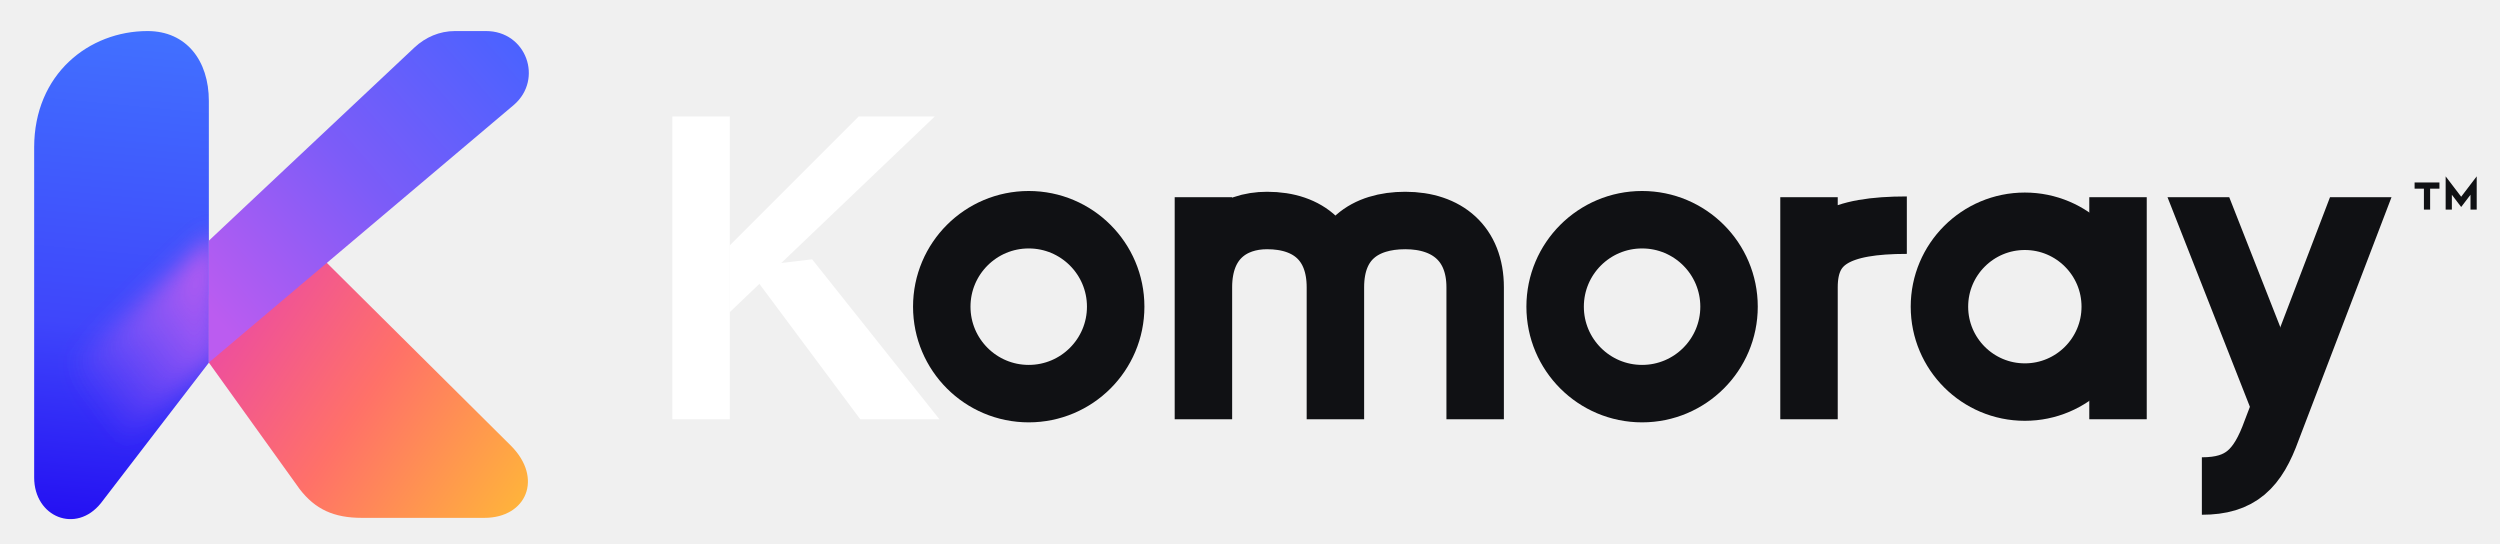
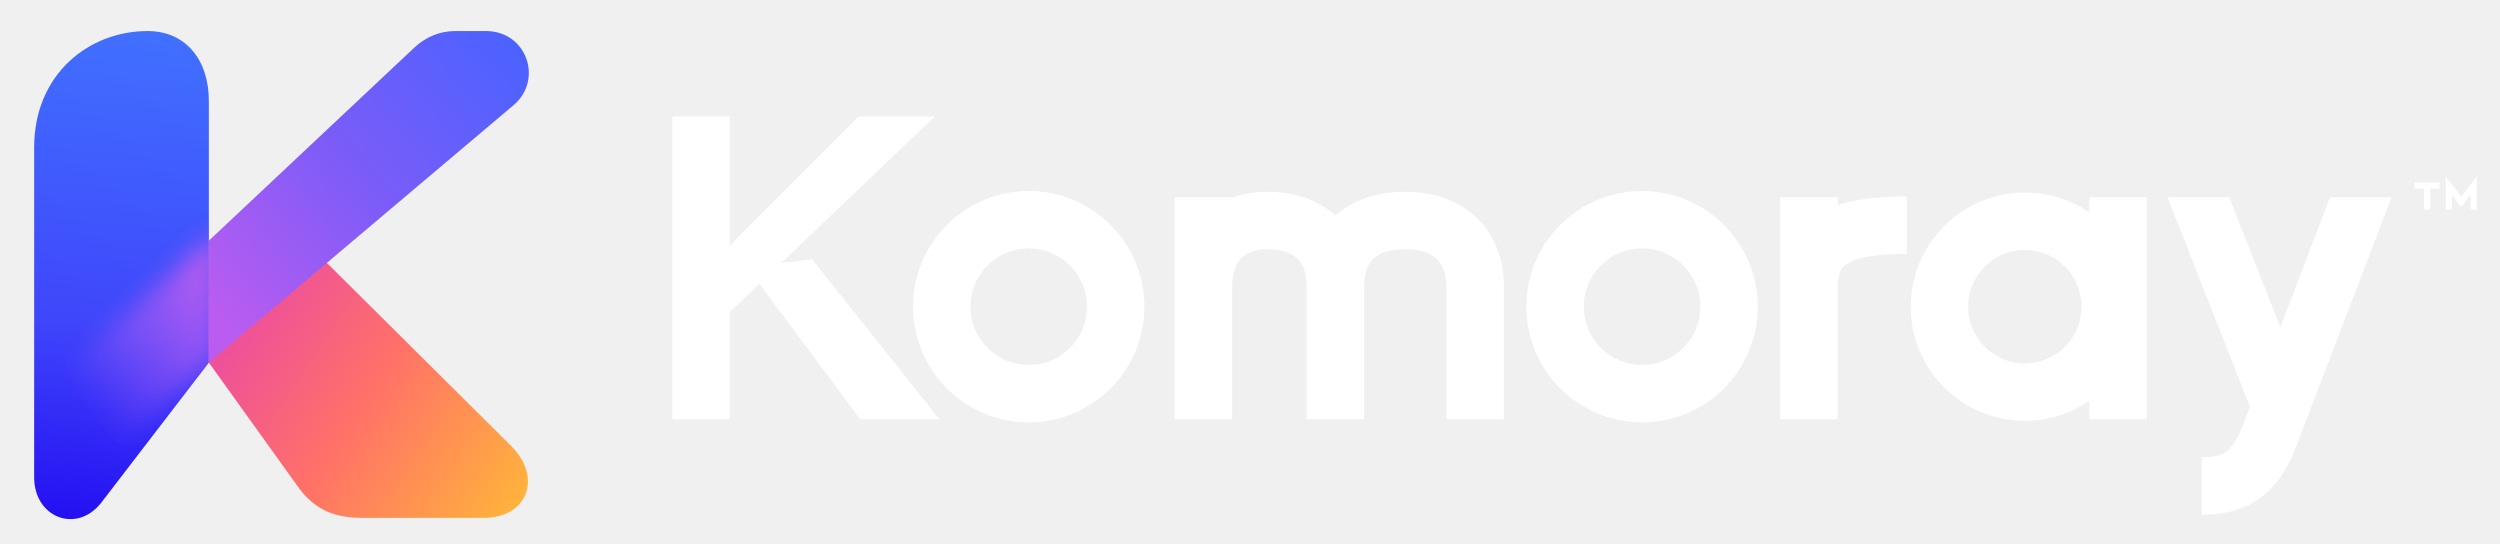
<svg xmlns="http://www.w3.org/2000/svg" viewBox="20 12 322 70" role="img" aria-label="Komoray">
  <defs>
    <linearGradient id="k-stem" gradientUnits="userSpaceOnUse" x1="36" y1="16" x2="30" y2="79">
      <stop offset="0" stop-color="#4170ff" />
      <stop offset=".6" stop-color="#3f46fb" />
      <stop offset="1" stop-color="#2410f2" />
    </linearGradient>
    <linearGradient id="k-arm" gradientUnits="userSpaceOnUse" x1="86" y1="18" x2="47" y2="52">
      <stop offset="0" stop-color="#4c62ff" />
      <stop offset=".5" stop-color="#7c5cf8" />
      <stop offset="1" stop-color="#bb5cf0" />
    </linearGradient>
    <linearGradient id="k-glow" gradientUnits="userSpaceOnUse" x1="50" y1="50" x2="31" y2="64">
      <stop offset="0" stop-color="#bb5cf0" />
      <stop offset="1" stop-color="#b65cf2" stop-opacity="0" />
    </linearGradient>
    <linearGradient id="k-leg" gradientUnits="userSpaceOnUse" x1="50" y1="54" x2="86" y2="78">
      <stop offset="0" stop-color="#ee4f9c" />
      <stop offset=".45" stop-color="#ff7168" />
      <stop offset="1" stop-color="#ffb23c" />
    </linearGradient>
    <filter id="k-soft" x="-20%" y="-20%" width="140%" height="140%">
      <feGaussianBlur stdDeviation="1.6" />
    </filter>
    <clipPath id="k-stem-shape">
      <path d="M24.4 31C24.4 21.5 31.5 16 39 16C44 16 46.9 19.8 46.9 25V58.7L33 76.8C29.8 80.8 24.4 78.6 24.4 73.5Z" />
    </clipPath>
    <clipPath id="k-y-height">
      <path d="M295 37.4H332V82H295Z" />
    </clipPath>
  </defs>
  <path fill="url(#k-stem)" d="M24.4 31C24.4 21.5 31.5 16 39 16C44 16 46.9 19.8 46.9 25V58.7L33 76.8C29.8 80.8 24.4 78.6 24.4 73.5Z" />
  <path fill="url(#k-leg)" d="M46.9 58.7V50L57 40.8L85.8 69.4C90 73.6 87.8 78.7 82.4 78.7H66.6C63 78.7 60.6 77.6 58.6 75Z" />
  <g clip-path="url(#k-stem-shape)">
    <path fill="url(#k-glow)" filter="url(#k-soft)" d="M48 42L30 58V75L48 58Z" />
  </g>
  <path fill="url(#k-arm)" d="M46.9 43L73.4 18.1C74.8 16.8 76.6 16 78.6 16H82.6C87.8 16 90 22.2 86.2 25.5L46.9 58.7Z" />
  <g fill="#ffffff">
    <path d="M106.6 27H114V66H106.6Z" />
    <path d="M130.6 27H140.4L114 52.2V43.6Z" />
    <path d="M116.2 46.4L124.6 45.4L141 66H130.8Z" />
  </g>
-   <g fill="none" stroke="#101114" stroke-width="7.4">
+   <g fill="none" stroke="#ffffff" stroke-width="7.4">
    <circle cx="152.5" cy="51.5" r="11.2" />
    <path d="M175 66V37.4M175 49C175 43 178.8 40.4 183.2 40.4C188.6 40.4 192 43.4 192 49V66M192 49C192 43 195.8 40.4 201 40.4C206.4 40.4 210 43.4 210 49V66" />
    <circle cx="231.5" cy="51.5" r="11.2" />
    <path d="M253 66V37.4M253 49C253 43 257 41 265.6 41" />
    <circle cx="280.8" cy="51.5" r="11" />
    <path d="M292.8 37.4V66" />
    <g clip-path="url(#k-y-height)">
      <path d="M302.6 36L314 65" />
      <path d="M324.6 36L312.6 67.4C310.8 72.4 308.6 74.6 303.6 74.6" />
    </g>
  </g>
-   <path fill="none" stroke="#101114" stroke-width=".8" d="M331 35.9H334.2M332.6 35.9V39M335.4 39V35.9L337 38L338.6 35.9V39" />
+   <path fill="none" stroke="#ffffff" stroke-width=".8" d="M331 35.9H334.2M332.6 35.9V39M335.4 39V35.9L337 38L338.6 35.9V39" />
</svg>
